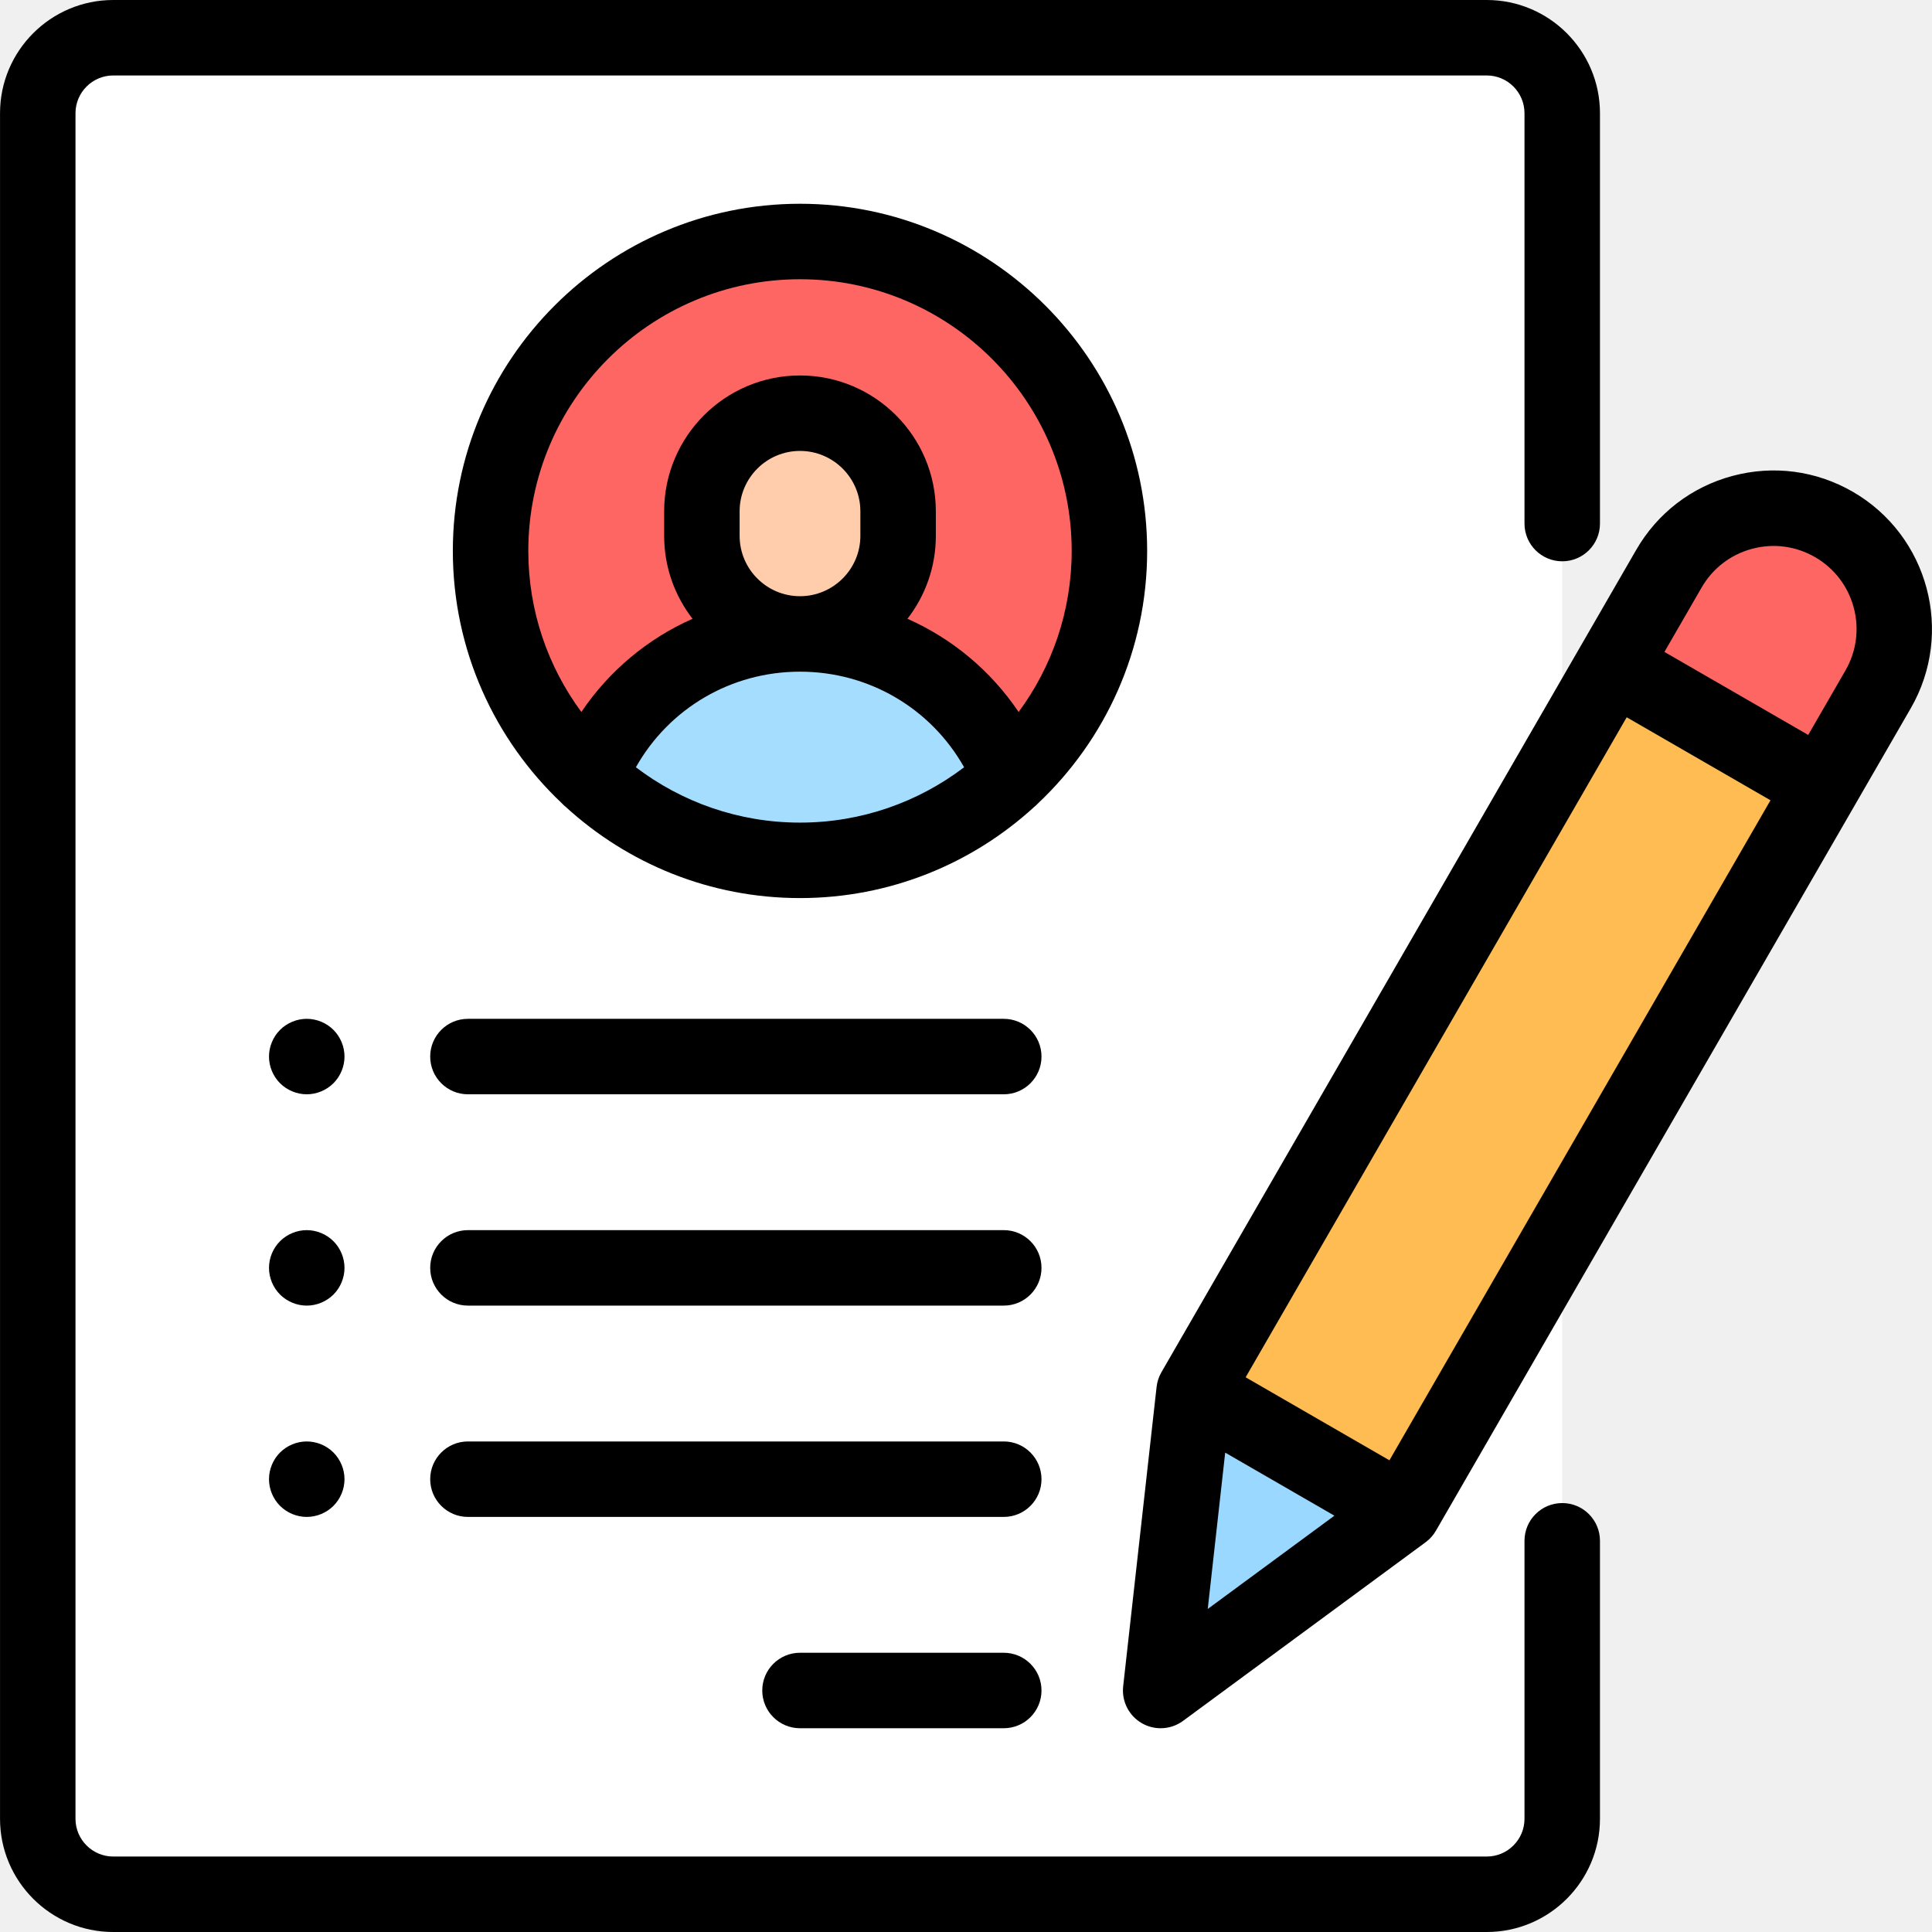
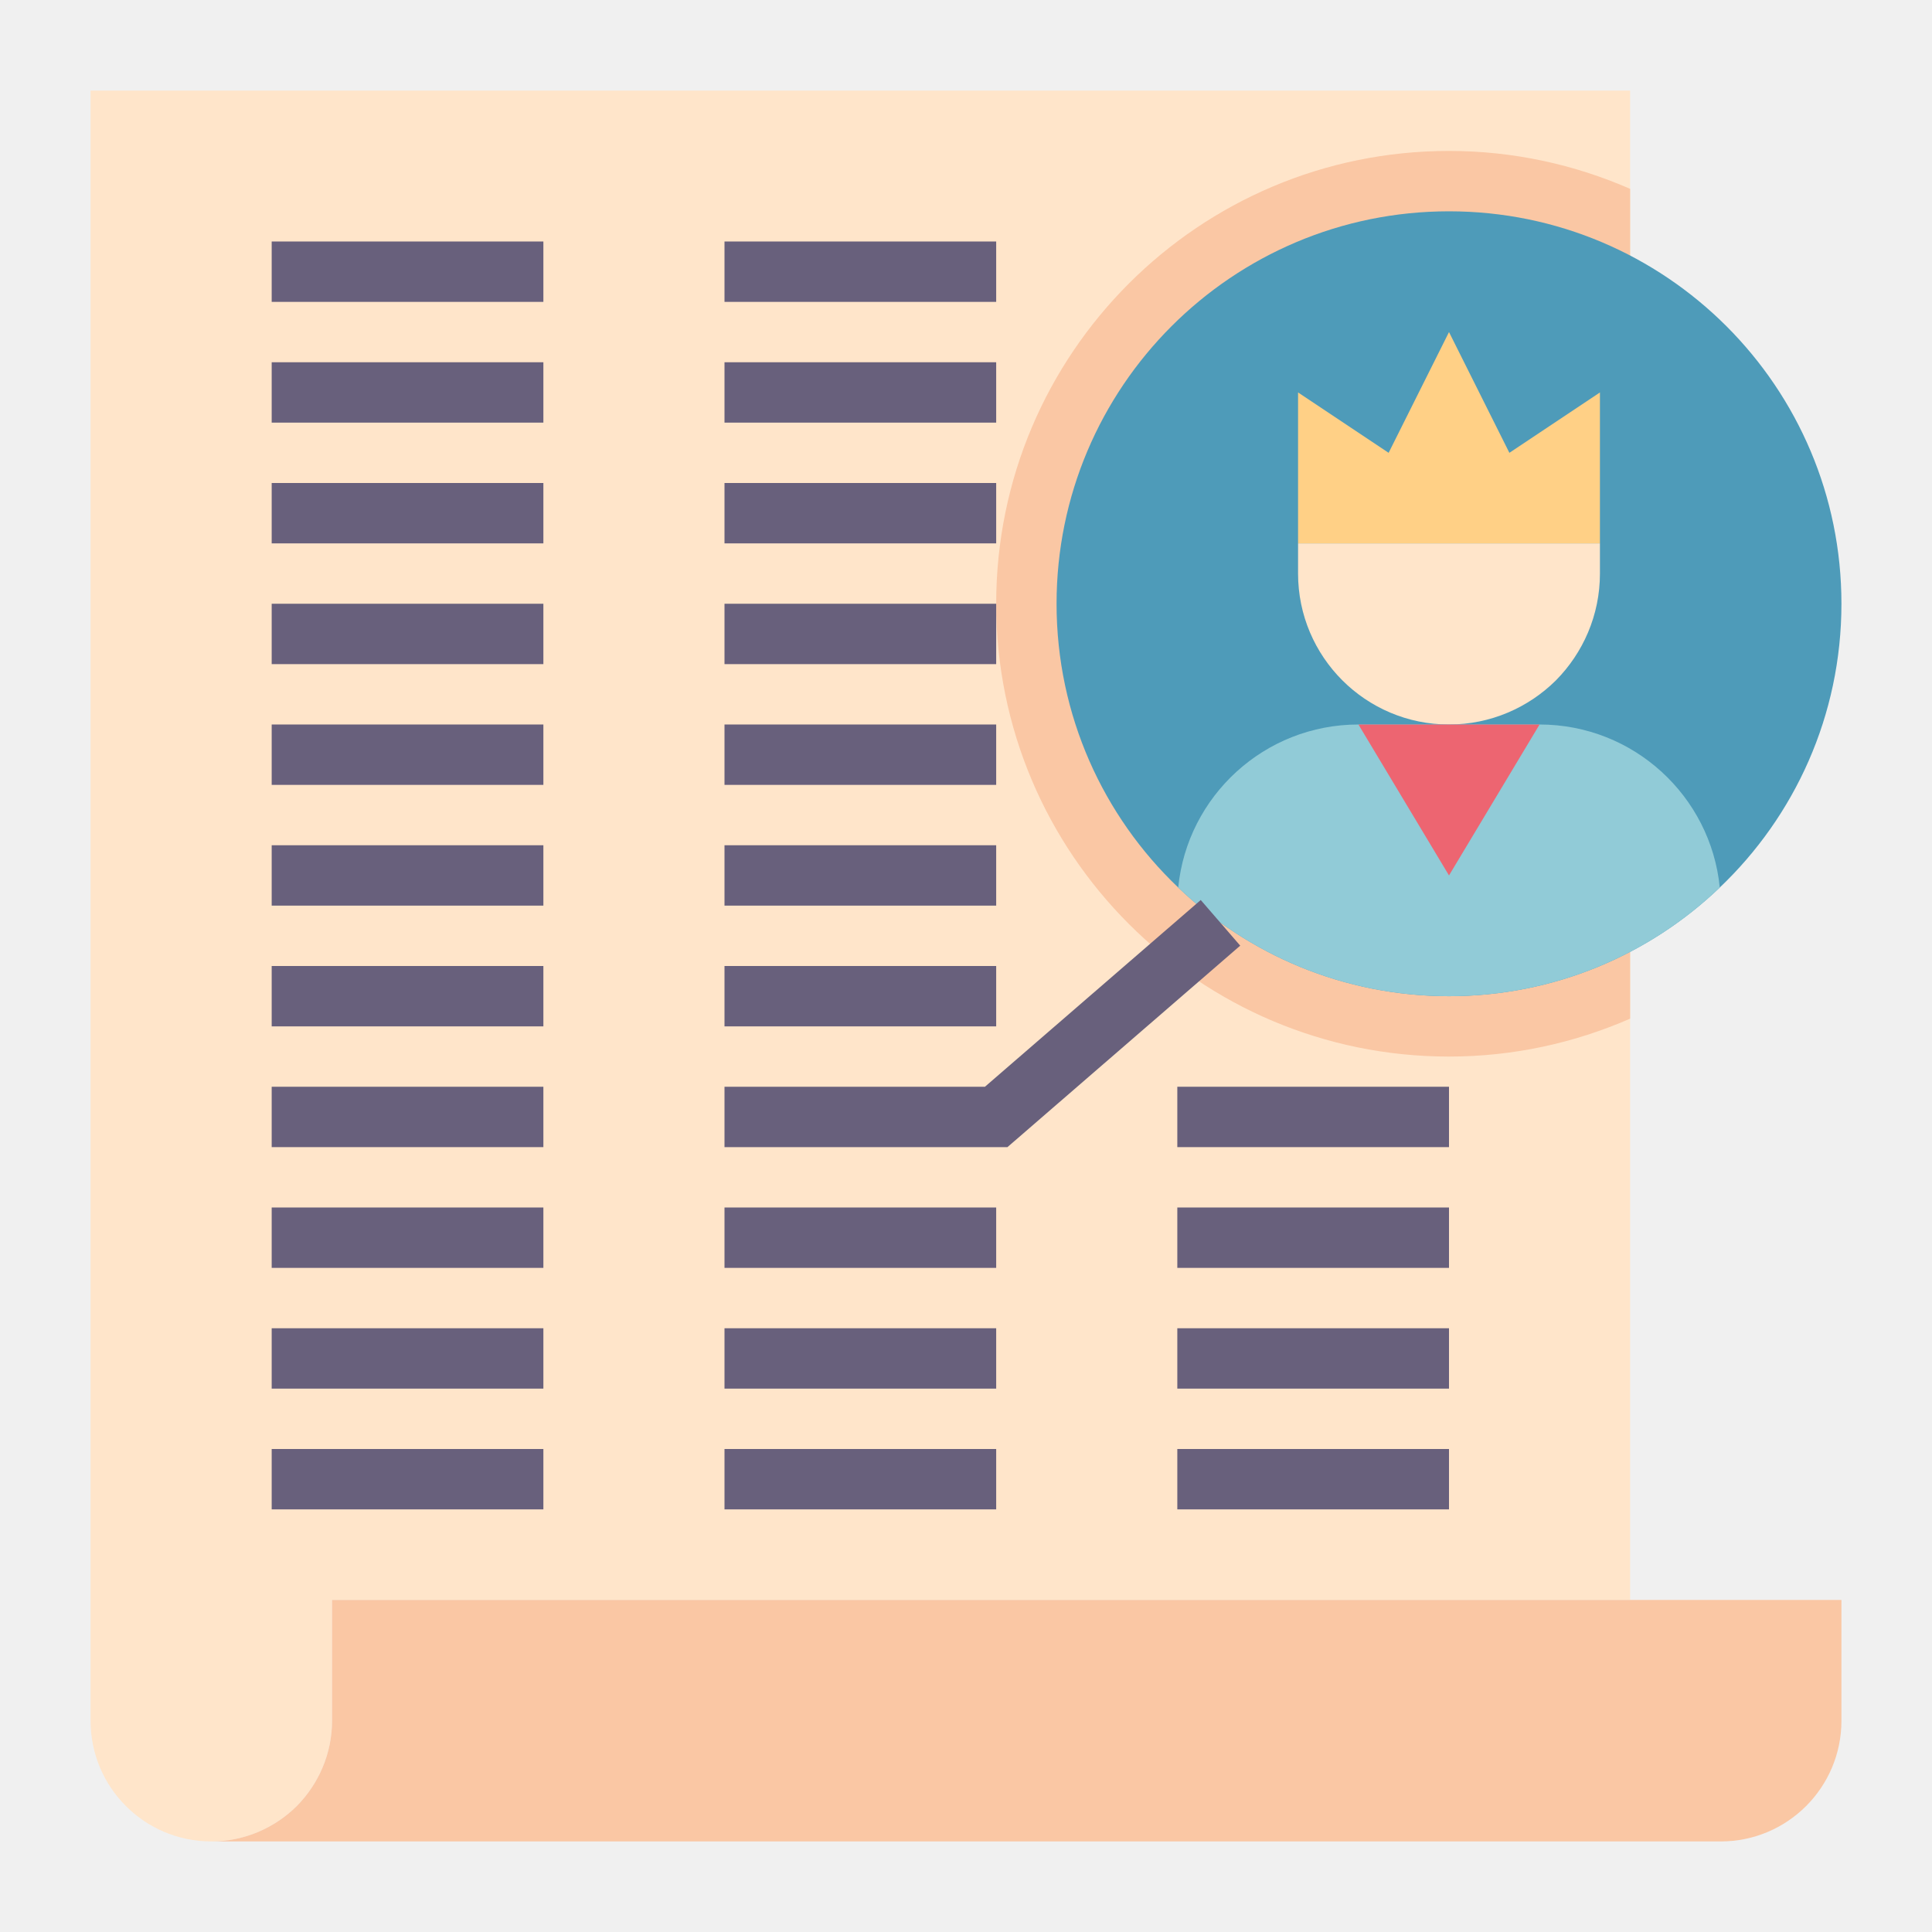
- <svg xmlns="http://www.w3.org/2000/svg" version="1.1" id="Capa_1" x="0px" y="0px" viewBox="0 0 512 512" style="enable-background:new 0 0 512 512;" xml:space="preserve">
-   <path style="fill:#FFFFFF;" d="M394.007,502h-364c-11.046,0-20-8.954-20-20V30c0-11.046,8.954-20,20-20h364c11.046,0,20,8.954,20,20  v452C414.007,493.046,405.053,502,394.007,502z" />
-   <circle style="fill:#FE6663;" cx="212.01" cy="146" r="82" />
-   <path style="fill:#FFCDAC;" d="M238.007,135.5v6.5c0,14.359-11.641,26-26,26l0,0l0,0c-14.359,0-26-11.641-26-26v-6.5  c0-14.359,11.641-26,26-26l0,0C226.366,109.5,238.007,121.141,238.007,135.5z" />
-   <path style="fill:#A5DDFF;" d="M212.007,168L212.007,168c-25.38,0-47.064,15.767-55.832,38.033  C170.815,219.655,190.432,228,212.007,228s41.192-8.345,55.832-21.967C259.071,183.767,237.387,168,212.007,168z" />
-   <path style="fill:#FFBC53;" d="M436.574,160.59l5.714-9.897c8.837-15.305,28.407-20.549,43.713-11.713l0,0  c15.305,8.837,20.549,28.407,11.713,43.713L371.873,400.656l-55.426-32l54.282-94.02L436.574,160.59z" />
-   <path style="fill:#FE6663;" d="M486.002,138.98L486.002,138.98c-15.305-8.837-34.876-3.593-43.713,11.713l-14.857,25.733l55.426,32  l14.857-25.733C506.551,167.388,501.307,147.817,486.002,138.98z" />
-   <polygon style="fill:#9AD8FF;" points="371.873,400.656 307.589,448 316.447,368.656 " />
-   <path d="M414.007,398.328c-5.522,0-10,4.477-10,10V482c0,5.514-4.486,10-10,10h-364c-5.514,0-10-4.486-10-10V30  c0-5.514,4.486-10,10-10h364c5.514,0,10,4.486,10,10v108.75c0,5.523,4.478,10,10,10s10-4.477,10-10V30c0-16.542-13.458-30-30-30  h-364c-16.542,0-30,13.458-30,30v452c0,16.542,13.458,30,30,30h364c16.542,0,30-13.458,30-30v-73.672  C424.007,402.805,419.529,398.328,414.007,398.328z" />
-   <path d="M304.007,146c0-50.729-41.271-92-92-92s-92,41.271-92,92c0,26.317,11.11,50.085,28.882,66.869  c0.333,0.356,0.687,0.693,1.074,1c16.371,14.979,38.158,24.13,62.043,24.13s45.672-9.152,62.043-24.13  c0.387-0.307,0.741-0.645,1.074-1C292.897,196.085,304.007,172.317,304.007,146z M212.007,74c39.701,0,72,32.299,72,72  c0,15.967-5.231,30.73-14.06,42.683c-7.375-10.938-17.596-19.445-29.463-24.697c4.71-6.087,7.523-13.712,7.523-21.986v-6.5  c0-19.851-16.149-36-36-36s-36,16.149-36,36v6.5c0,8.274,2.813,15.899,7.523,21.986c-11.867,5.252-22.088,13.759-29.463,24.697  c-8.829-11.953-14.06-26.716-14.06-42.683C140.007,106.299,172.306,74,212.007,74z M196.007,142v-6.5c0-8.822,7.178-16,16-16  s16,7.178,16,16v6.5c0,8.822-7.178,16-16,16S196.007,150.822,196.007,142z M168.516,203.332  c8.789-15.585,25.19-25.332,43.491-25.332s34.702,9.747,43.491,25.332C243.405,212.528,228.336,218,212.007,218  S180.608,212.528,168.516,203.332z" />
-   <path d="M266.007,438h-54c-5.522,0-10,4.477-10,10s4.478,10,10,10h54c5.522,0,10-4.477,10-10S271.529,438,266.007,438z" />
-   <path d="M266.007,382h-142c-5.522,0-10,4.477-10,10s4.478,10,10,10h142c5.522,0,10-4.477,10-10S271.529,382,266.007,382z" />
-   <path d="M266.007,326h-142c-5.522,0-10,4.477-10,10s4.478,10,10,10h142c5.522,0,10-4.477,10-10S271.529,326,266.007,326z" />
-   <path d="M88.366,272.93c-1.859-1.86-4.439-2.93-7.079-2.93c-2.631,0-5.211,1.07-7.07,2.93c-1.86,1.86-2.93,4.44-2.93,7.07  s1.069,5.21,2.93,7.07c1.87,1.86,4.439,2.93,7.07,2.93c2.64,0,5.21-1.07,7.079-2.93c1.86-1.86,2.931-4.44,2.931-7.07  S90.227,274.79,88.366,272.93z" />
-   <path d="M88.366,328.93c-1.869-1.86-4.439-2.93-7.079-2.93c-2.631,0-5.2,1.07-7.07,2.93c-1.86,1.86-2.93,4.44-2.93,7.07  s1.069,5.21,2.93,7.07c1.87,1.86,4.439,2.93,7.07,2.93c2.64,0,5.21-1.07,7.079-2.93c1.86-1.86,2.931-4.44,2.931-7.07  S90.227,330.79,88.366,328.93z" />
-   <path d="M81.287,382c-2.631,0-5.2,1.07-7.07,2.93c-1.86,1.86-2.93,4.44-2.93,7.07s1.069,5.21,2.93,7.07  c1.859,1.86,4.439,2.93,7.07,2.93c2.64,0,5.22-1.07,7.079-2.93c1.86-1.86,2.931-4.44,2.931-7.07s-1.07-5.21-2.931-7.07  C86.497,383.07,83.927,382,81.287,382z" />
-   <path d="M266.007,270h-142c-5.522,0-10,4.477-10,10s4.478,10,10,10h142c5.522,0,10-4.477,10-10S271.529,270,266.007,270z" />
-   <path d="M491.002,130.32c-9.715-5.609-21.033-7.099-31.871-4.196c-10.836,2.904-19.894,9.854-25.502,19.569L307.787,363.656  c-0.689,1.195-1.125,2.52-1.278,3.891l-8.858,79.344c-0.44,3.948,1.498,7.783,4.938,9.77c1.553,0.896,3.278,1.34,4.999,1.34  c2.092,0,4.176-0.655,5.931-1.948l64.284-47.344c1.111-0.818,2.041-1.857,2.73-3.052l125.841-217.963  C517.954,167.638,511.058,141.9,491.002,130.32z M324.689,384.962l28.942,16.71l-33.568,24.722L324.689,384.962z M368.213,386.996  l-38.105-22l100.985-174.91l38.105,22L368.213,386.996z M489.054,177.693l-9.857,17.073l-38.105-22l9.857-17.073  c2.938-5.089,7.682-8.729,13.358-10.25c5.678-1.522,11.606-0.74,16.694,2.198c5.089,2.938,8.729,7.682,10.25,13.358  C492.772,166.675,491.992,172.604,489.054,177.693z" />
-   <g>
- </g>
-   <g>
- </g>
-   <g>
- </g>
-   <g>
- </g>
-   <g>
- </g>
-   <g>
- </g>
-   <g>
- </g>
-   <g>
- </g>
-   <g>
- </g>
-   <g>
- </g>
-   <g>
- </g>
-   <g>
- </g>
-   <g>
- </g>
-   <g>
- </g>
-   <g>
- </g>
+ <svg xmlns="http://www.w3.org/2000/svg" id="Layer_1_1_" enable-background="new 0 0 64 64" height="512" viewBox="0 0 64 64" width="512">
+   <path d="m54 53h-43v4c0 1.1-.45 2.1-1.17 2.83-.73.72-1.73 1.17-2.83 1.17-2.21 0-4-1.79-4-4v-54h51z" fill="#ffe5ca" />
+   <path d="m54 6.256c-1.838-.803-3.865-1.256-6-1.256-8.284 0-15 6.716-15 15s6.716 15 15 15c2.135 0 4.162-.453 6-1.256z" fill="#fac7a4" />
+   <path d="m61 20c0 3.7-1.55 7.04-4.03 9.4-2.33 2.23-5.49 3.6-8.97 3.6s-6.64-1.37-8.97-3.6c-2.48-2.36-4.03-5.7-4.03-9.4 0-7.18 5.82-13 13-13s13 5.82 13 13z" fill="#4e9bb9" />
+   <path d="m53 18v1c0 1.38-.56 2.63-1.46 3.54-.91.9-2.16 1.46-3.54 1.46-2.76 0-5-2.24-5-5v-1z" fill="#ffe5ca" />
+   <path d="m46 15 2-4 2 4 3-2v5h-10v-5z" fill="#ffd086" />
+   <path d="m56.97 29.4c-2.33 2.23-5.49 3.6-8.97 3.6s-6.64-1.37-8.97-3.6c.3-3.03 2.86-5.4 5.97-5.4h6c3.11 0 5.67 2.37 5.97 5.4z" fill="#91cbd7" />
+   <path d="m51 24-3 5-3-5h3z" fill="#ed6571" />
+   <path d="m61 53v4c0 2.21-1.79 4-4 4h-50c1.1 0 2.1-.45 2.83-1.17.72-.73 1.17-1.73 1.17-2.83v-4z" fill="#fac7a4" />
+   <g fill="#68607c">
+     <path d="m9 8h9v2h-9z" />
+     <path d="m24 8h9v2h-9z" />
+     <path d="m9 12h9v2h-9z" />
+     <path d="m24 12h9v2h-9z" />
+     <path d="m9 16h9v2h-9z" />
+     <path d="m24 16h9v2h-9z" />
+     <path d="m9 20h9v2h-9z" />
+     <path d="m24 20h9v2h-9z" />
+     <path d="m9 24h9v2h-9z" />
+     <path d="m24 24h9v2h-9z" />
+     <path d="m9 28h9v2h-9z" />
+     <path d="m24 28h9v2h-9z" />
+     <path d="m9 32h9v2h-9z" />
+     <path d="m24 32h9v2h-9z" />
+     <path d="m9 36h9v2h-9z" />
+     <path d="m39 36h9v2h-9z" />
+     <path d="m9 40h9v2h-9z" />
+     <path d="m24 40h9v2h-9z" />
+     <path d="m39 40h9v2h-9z" />
+     <path d="m9 44h9v2h-9z" />
+     <path d="m24 44h9v2h-9z" />
+     <path d="m39 44h9v2h-9z" />
+     <path d="m9 48h9v2h-9z" />
+     <path d="m24 48h9v2h-9z" />
+     <path d="m39 48h9v2h-9z" />
+     <path d="m33.373 38h-9.373v-2h8.627l7.149-6.186 1.308 1.512z" />
+   </g>
</svg>
